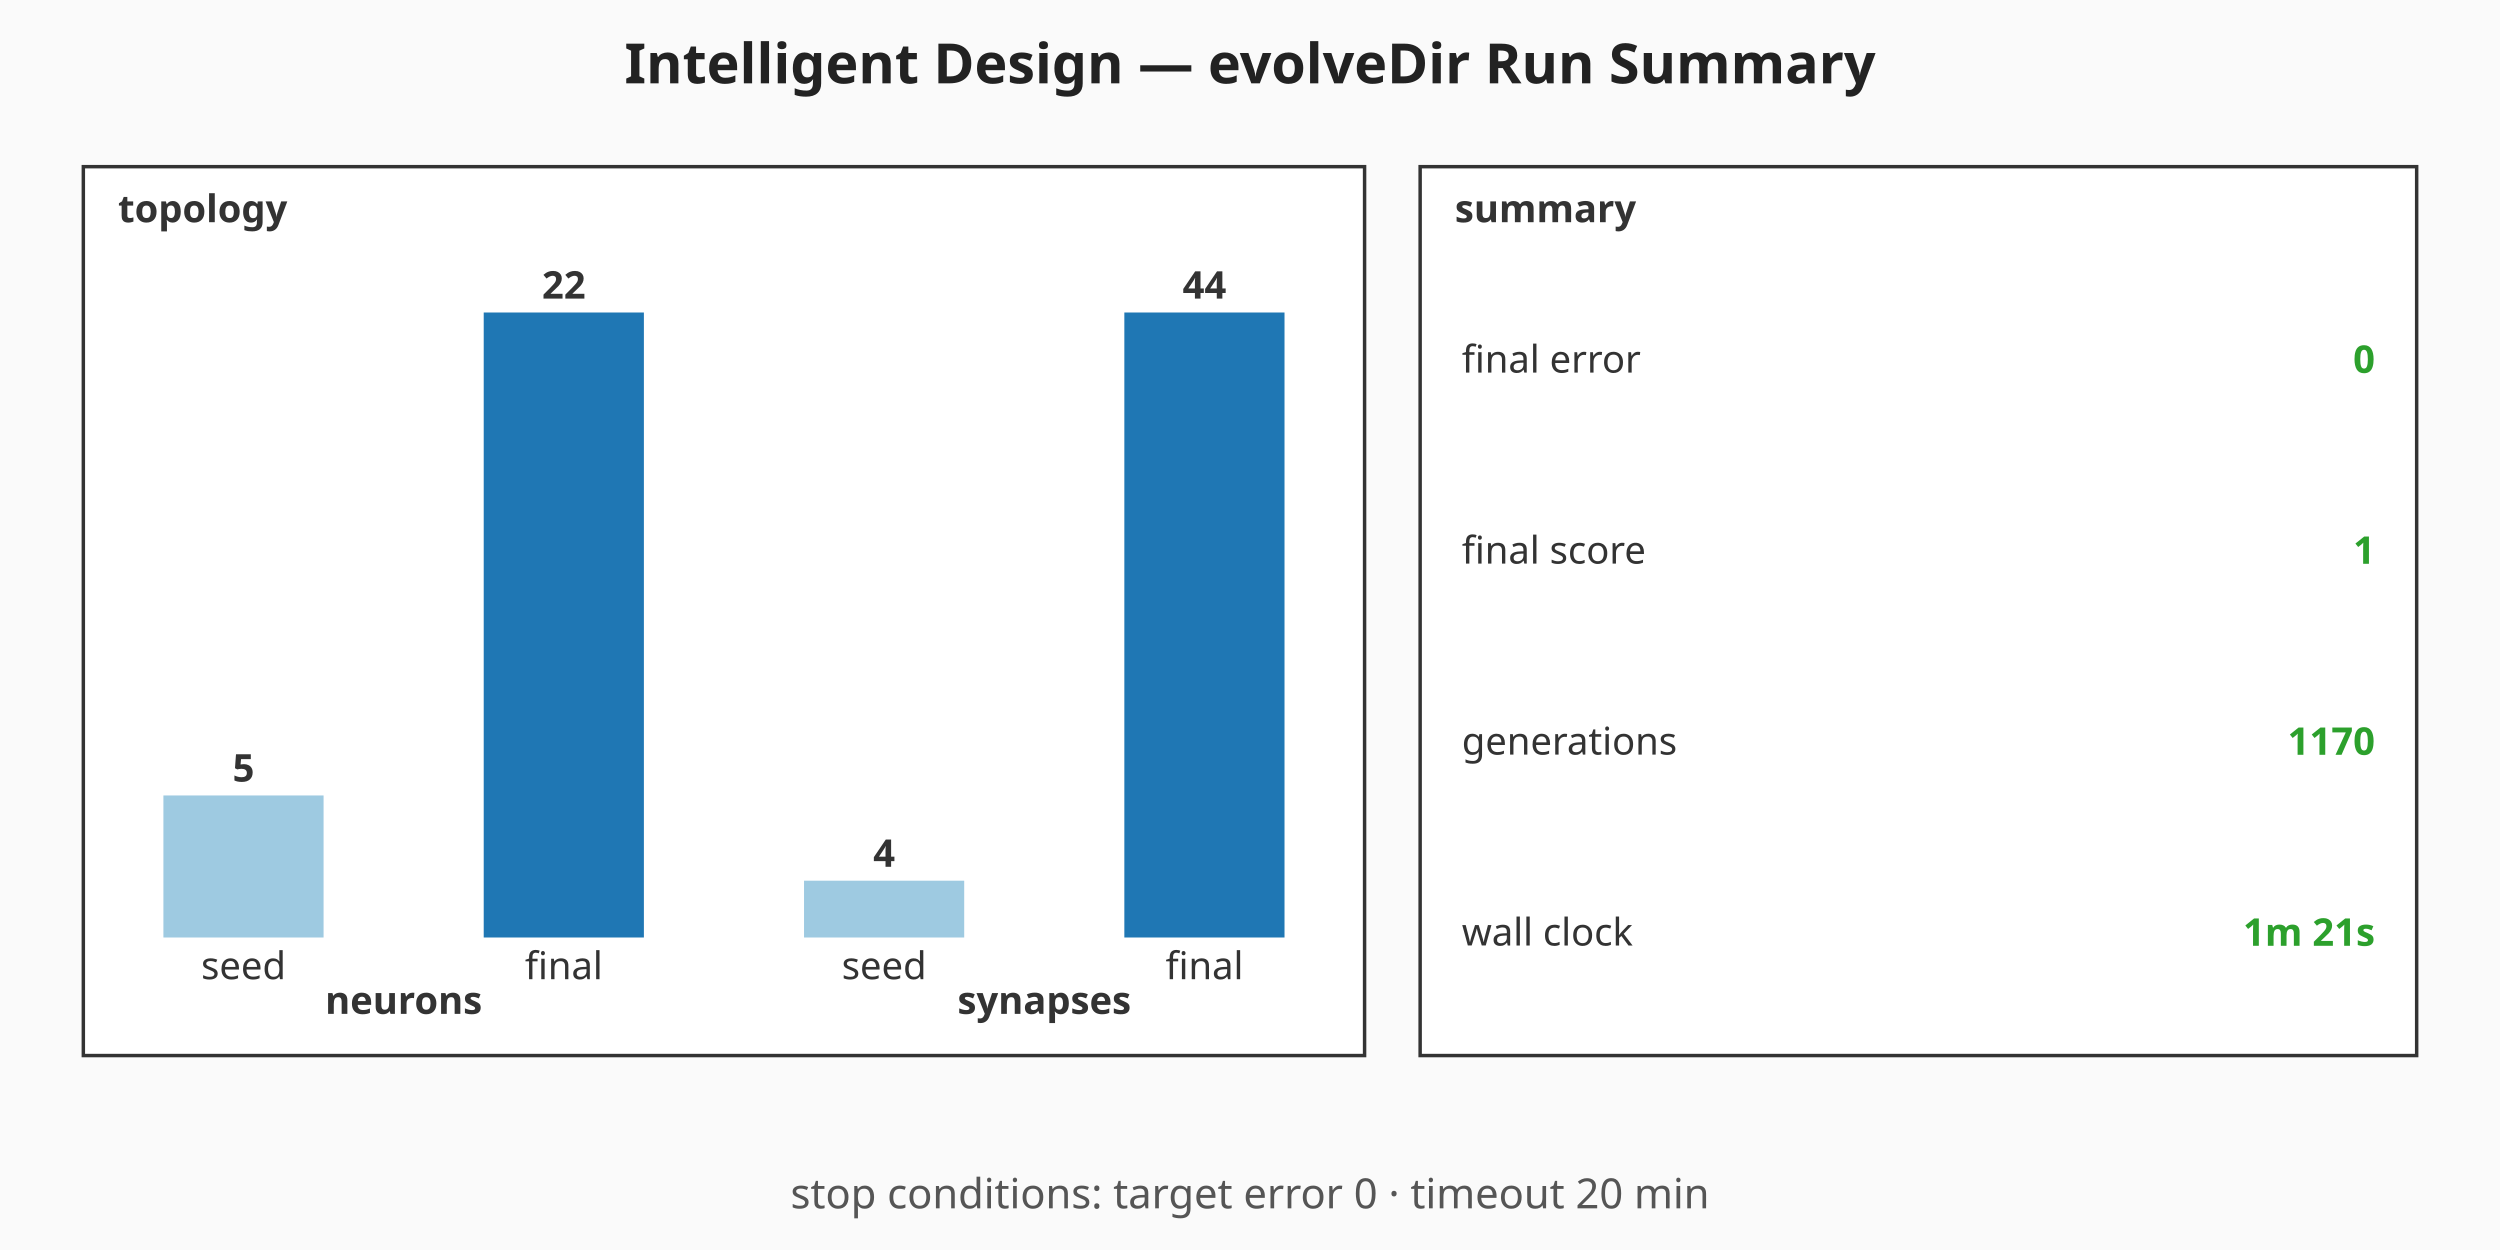
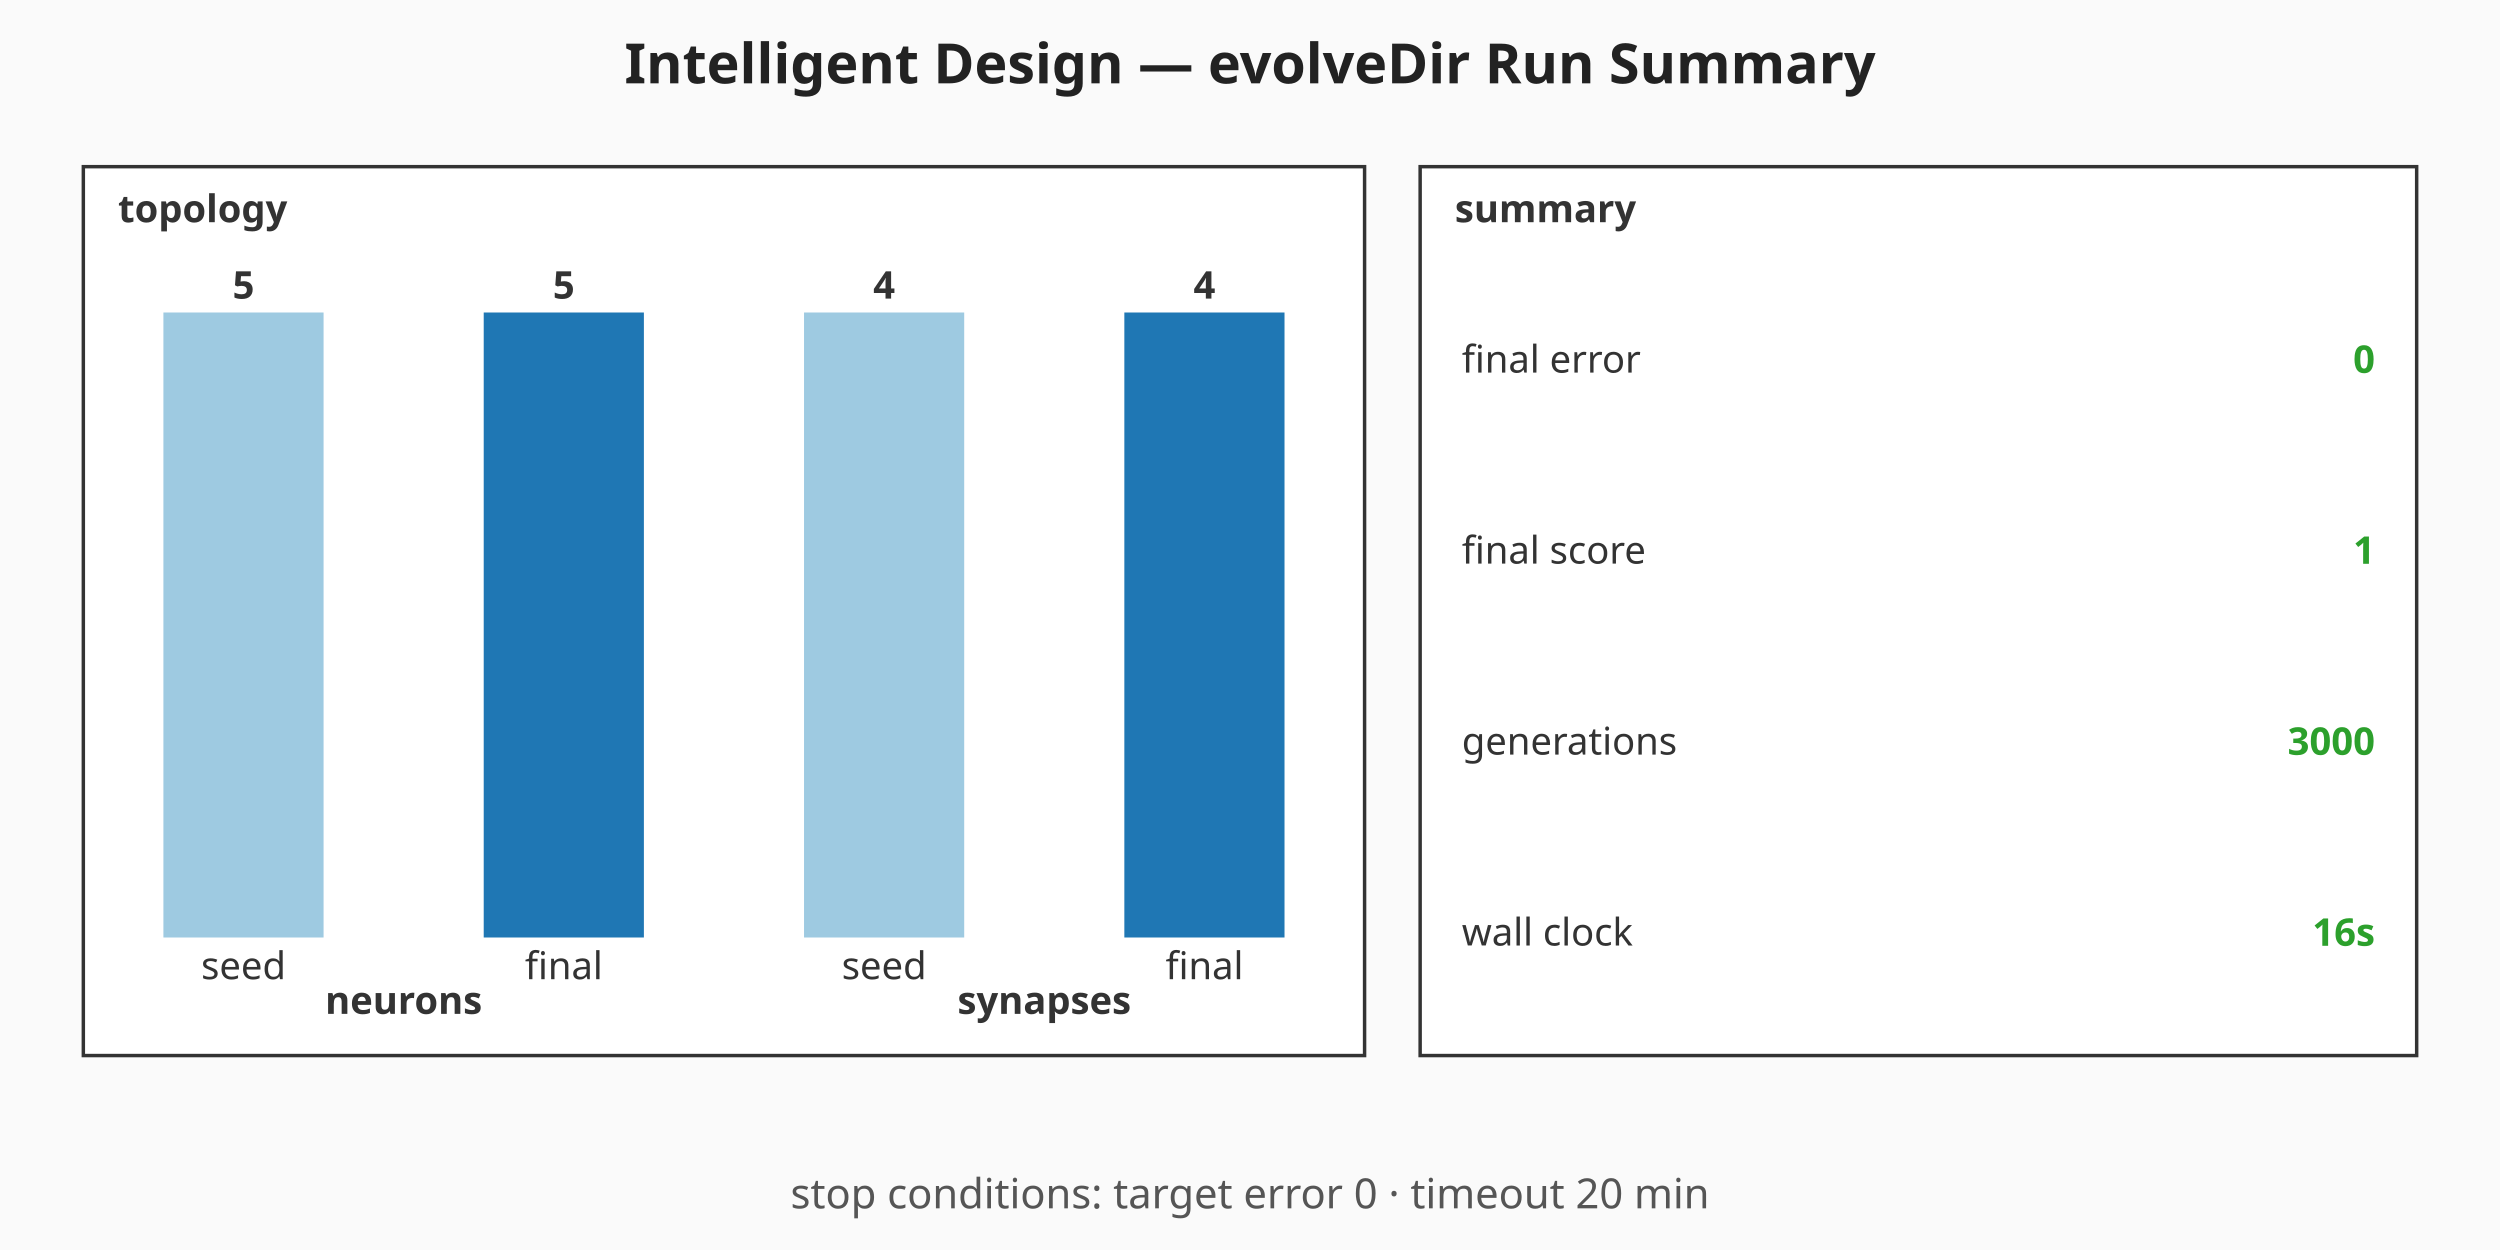
<svg xmlns="http://www.w3.org/2000/svg" viewBox="0 0 720 360" width="720" height="360" role="img" aria-label="Intelligent Design — evolveDir Run Summary summary chart">
  <rect width="720" height="360" fill="#fafafa" />
  <text x="360" y="24" text-anchor="middle" font-family="sans-serif" font-size="16" font-weight="bold" fill="#222">Intelligent Design — evolveDir Run Summary</text>
  <g class="topology" font-family="sans-serif" font-size="11" fill="#333">
    <rect x="24" y="48" width="369" height="256" fill="#ffffff" stroke="#333" stroke-width="1" />
    <text x="34" y="64" font-weight="bold">topology</text>
-     <rect class="topo-bar topo-bar-seed-neurons" x="47.06" y="229.09" width="46.13" height="40.91" fill="#9ecae1" />
-     <text x="70.13" y="225.09" text-anchor="middle" font-weight="bold">5</text>
+     <rect class="topo-bar topo-bar-seed-neurons" x="47.06" y="90" width="46.13" height="180" fill="#9ecae1" />
+     <text x="70.13" y="86" text-anchor="middle" font-weight="bold">5</text>
    <text x="70.13" y="282" text-anchor="middle">seed</text>
    <rect class="topo-bar topo-bar-final-neurons" x="139.31" y="90" width="46.13" height="180" fill="#1f77b4" />
-     <text x="162.38" y="86" text-anchor="middle" font-weight="bold">22</text>
+     <text x="162.38" y="86" text-anchor="middle" font-weight="bold">5</text>
    <text x="162.38" y="282" text-anchor="middle">final</text>
    <text x="116.25" y="292" text-anchor="middle" font-weight="bold">neurons</text>
-     <rect class="topo-bar topo-bar-seed-synapses" x="231.56" y="253.64" width="46.13" height="16.36" fill="#9ecae1" />
-     <text x="254.63" y="249.64" text-anchor="middle" font-weight="bold">4</text>
+     <rect class="topo-bar topo-bar-seed-synapses" x="231.56" y="90" width="46.13" height="180" fill="#9ecae1" />
+     <text x="254.63" y="86" text-anchor="middle" font-weight="bold">4</text>
    <text x="254.63" y="282" text-anchor="middle">seed</text>
    <rect class="topo-bar topo-bar-final-synapses" x="323.81" y="90" width="46.13" height="180" fill="#1f77b4" />
-     <text x="346.88" y="86" text-anchor="middle" font-weight="bold">44</text>
+     <text x="346.88" y="86" text-anchor="middle" font-weight="bold">4</text>
    <text x="346.88" y="282" text-anchor="middle">final</text>
    <text x="300.75" y="292" text-anchor="middle" font-weight="bold">synapses</text>
  </g>
  <g class="callouts" font-family="sans-serif" font-size="11" fill="#333">
    <rect x="409" y="48" width="287" height="256" fill="#ffffff" stroke="#333" stroke-width="1" />
    <text x="419" y="64" font-weight="bold">summary</text>
    <text class="callout-label" x="421" y="103.5" dominant-baseline="middle">final error</text>
    <text class="callout-value" x="684" y="103.5" text-anchor="end" dominant-baseline="middle" font-weight="bold" fill="#2ca02c">0</text>
    <text class="callout-label" x="421" y="158.5" dominant-baseline="middle">final score</text>
    <text class="callout-value" x="684" y="158.5" text-anchor="end" dominant-baseline="middle" font-weight="bold" fill="#2ca02c">1</text>
    <text class="callout-label" x="421" y="213.5" dominant-baseline="middle">generations</text>
-     <text class="callout-value" x="684" y="213.5" text-anchor="end" dominant-baseline="middle" font-weight="bold" fill="#2ca02c">1170</text>
+     <text class="callout-value" x="684" y="213.5" text-anchor="end" dominant-baseline="middle" font-weight="bold" fill="#2ca02c">3000</text>
    <text class="callout-label" x="421" y="268.5" dominant-baseline="middle">wall clock</text>
-     <text class="callout-value" x="684" y="268.5" text-anchor="end" dominant-baseline="middle" font-weight="bold" fill="#2ca02c">1m 21s</text>
+     <text class="callout-value" x="684" y="268.5" text-anchor="end" dominant-baseline="middle" font-weight="bold" fill="#2ca02c">16s</text>
  </g>
  <g class="caption" font-family="sans-serif" font-size="12" fill="#555">
    <text x="360" y="348" text-anchor="middle">stop conditions: target error 0 · timeout 20 min</text>
  </g>
</svg>
